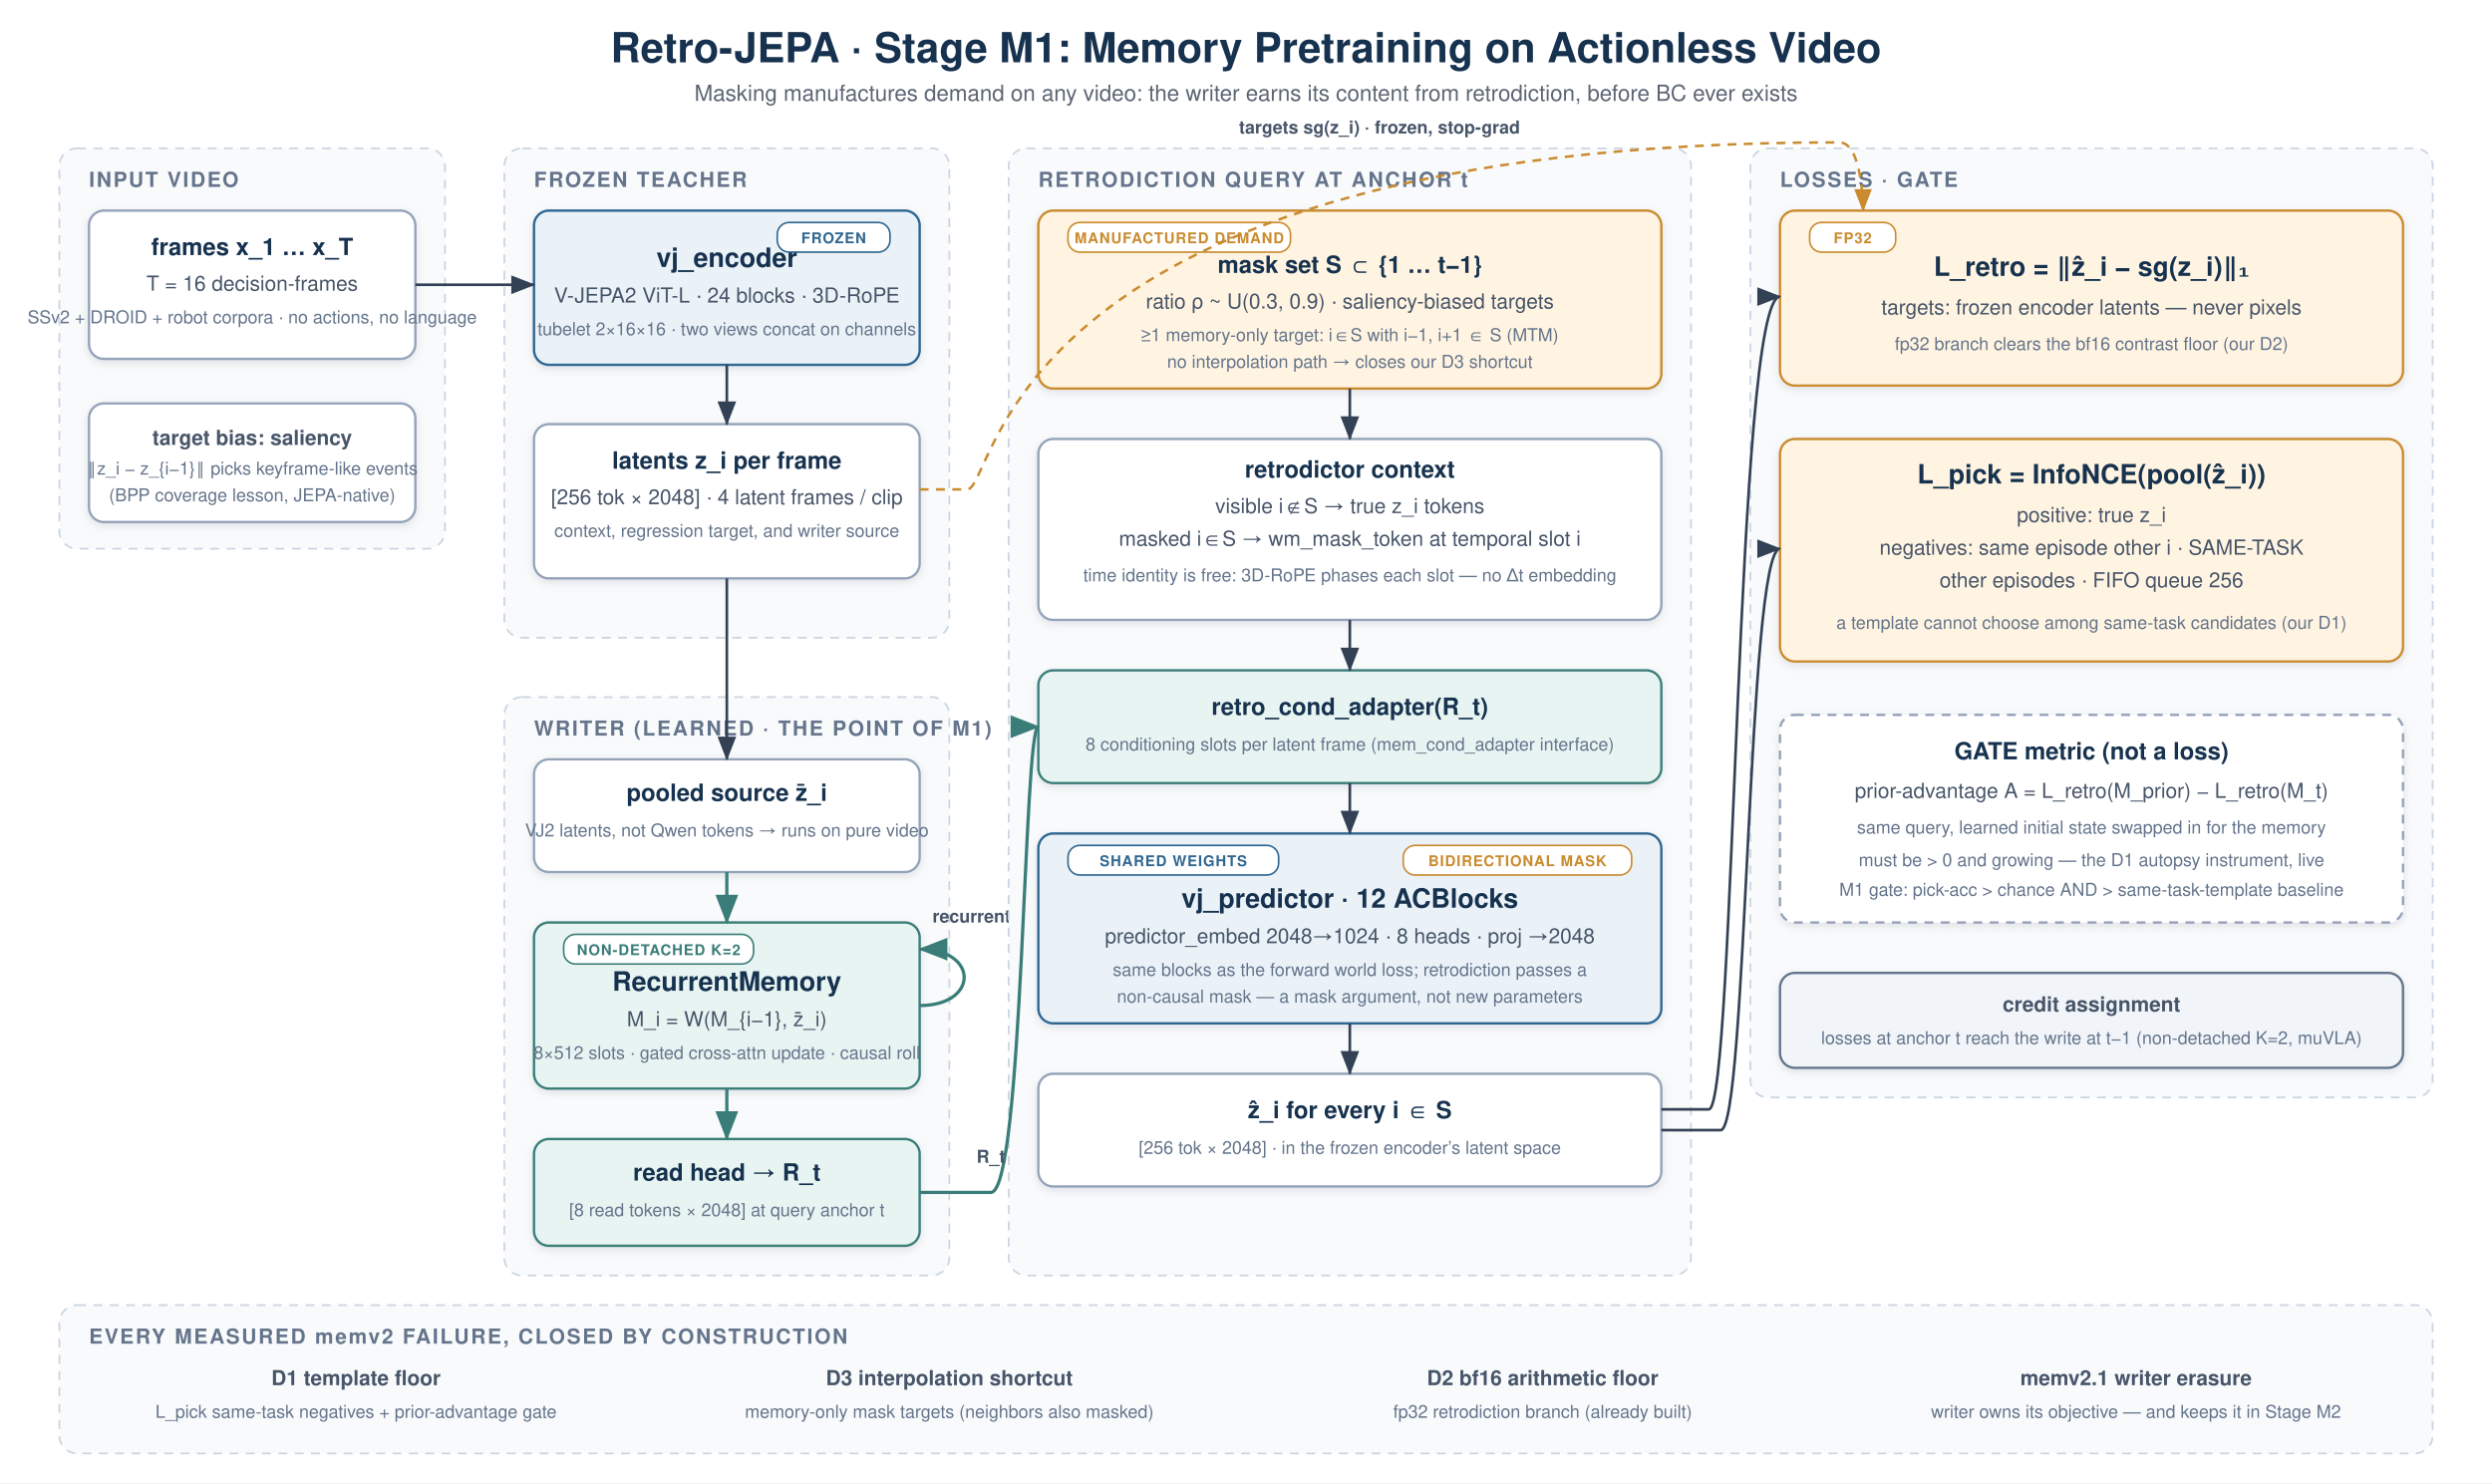
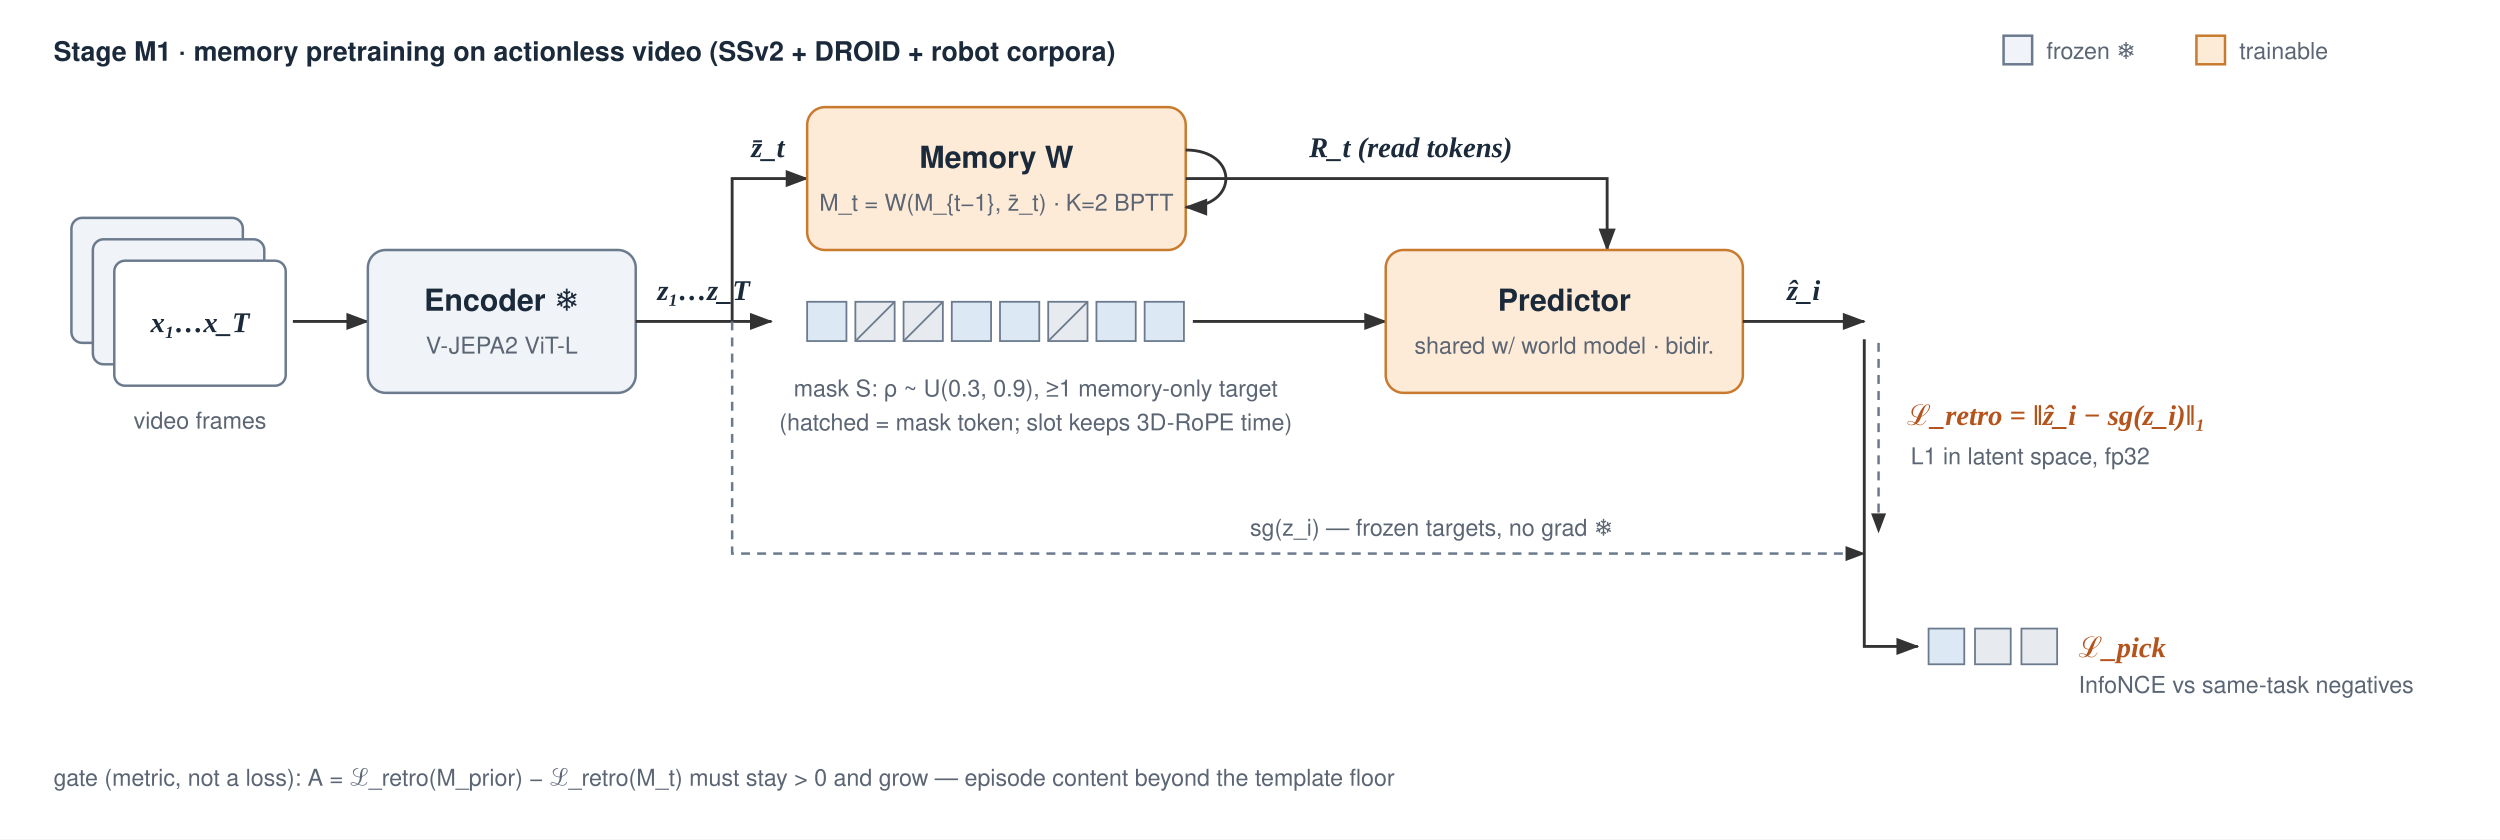
- <svg xmlns="http://www.w3.org/2000/svg" width="1680" height="1000" viewBox="0 0 1680 1000" role="img" aria-labelledby="title desc">
+ <svg xmlns="http://www.w3.org/2000/svg" width="1400" height="470" viewBox="0 0 1400 470" role="img" aria-labelledby="title">
  <defs>
-     <marker id="arrow" markerWidth="10" markerHeight="10" refX="8.5" refY="3.5" orient="auto" markerUnits="strokeWidth">
-       <path d="M0,0 L9,3.5 L0,7 Z" fill="#334155" />
+     <marker id="ah" markerWidth="9" markerHeight="8" refX="7.5" refY="3" orient="auto" markerUnits="strokeWidth">
+       <path d="M0,0 L8,3 L0,6 Z" fill="#333333" />
    </marker>
-     <marker id="arrowTeal" markerWidth="10" markerHeight="10" refX="8.5" refY="3.5" orient="auto" markerUnits="strokeWidth">
-       <path d="M0,0 L9,3.5 L0,7 Z" fill="#3A7D78" />
-     </marker>
-     <marker id="arrowAmber" markerWidth="10" markerHeight="10" refX="8.5" refY="3.5" orient="auto" markerUnits="strokeWidth">
-       <path d="M0,0 L9,3.5 L0,7 Z" fill="#C98B2E" />
-     </marker>
-     <filter id="softShadow" x="-15%" y="-15%" width="130%" height="140%">
-       <feDropShadow dx="0" dy="2" stdDeviation="3" flood-color="#0F172A" flood-opacity="0.10" />
-     </filter>
    <style>
-       .title { font: 700 28px Helvetica, Arial, sans-serif; fill: #16324F; }
-       .subtitle { font: 400 15px Helvetica, Arial, sans-serif; fill: #5B6573; }
-       .group { fill: #F8FAFC; stroke: #CBD5E1; stroke-width: 1.2; stroke-dasharray: 6 5; }
-       .group-label { font: 700 14px Helvetica, Arial, sans-serif; letter-spacing: 1.2px; fill: #64748B; }
-       .box { stroke-width: 1.6; filter: url(#softShadow); }
-       .blue { fill: #EAF2F8; stroke: #2F6690; }
-       .teal { fill: #E8F4F2; stroke: #3A7D78; }
-       .amber { fill: #FFF4E1; stroke: #C98B2E; }
-       .gray { fill: #F1F5F9; stroke: #64748B; }
-       .white { fill: #FFFFFF; stroke: #94A3B8; }
-       .label { font: 700 18px Helvetica, Arial, sans-serif; fill: #16324F; text-anchor: middle; }
-       .small { font: 400 14px Helvetica, Arial, sans-serif; fill: #475569; text-anchor: middle; }
-       .tiny { font: 400 12px Helvetica, Arial, sans-serif; fill: #64748B; text-anchor: middle; }
-       .edge { fill: none; stroke: #334155; stroke-width: 1.8; marker-end: url(#arrow); }
-       .mem-edge { fill: none; stroke: #3A7D78; stroke-width: 2.2; marker-end: url(#arrowTeal); }
-       .dependency { fill: none; stroke: #C98B2E; stroke-width: 1.7; stroke-dasharray: 6 5; marker-end: url(#arrowAmber); }
-       .edge-label { font: 600 12px Helvetica, Arial, sans-serif; fill: #475569; text-anchor: middle; }
-       .badge { fill: #FFFFFF; stroke-width: 1.1; }
-       .badge-text { font: 700 10px Helvetica, Arial, sans-serif; letter-spacing: 0.6px; text-anchor: middle; }
+       .mod   { font: 700 17px Helvetica, Arial, sans-serif; fill: #1B2A3A; text-anchor: middle; }
+       .sub   { font: 400 13px Helvetica, Arial, sans-serif; fill: #5B6573; text-anchor: middle; }
+       .mathm { font: italic 600 16px Georgia, 'Times New Roman', serif; fill: #1B2A3A; text-anchor: middle; }
+       .loss  { font: italic 700 16px Georgia, 'Times New Roman', serif; fill: #B4531B; }
+       .note  { font: 400 13px Helvetica, Arial, sans-serif; fill: #5B6573; }
+       .cap   { font: 700 15px Helvetica, Arial, sans-serif; fill: #1B2A3A; }
+       .frozen    { fill: #F0F3F7; stroke: #6B7A8D; stroke-width: 1.4; }
+       .trainable { fill: #FDEBD7; stroke: #C87B2E; stroke-width: 1.4; }
+       .flow  { fill: none; stroke: #333333; stroke-width: 1.6; marker-end: url(#ah); }
+       .sg    { fill: none; stroke: #6B7A8D; stroke-width: 1.4; stroke-dasharray: 5 4; marker-end: url(#ah); }
+       .tokv  { fill: #DCE9F5; stroke: #6B7A8D; stroke-width: 1; }
+       .tokm  { fill: #E7EAEE; stroke: #6B7A8D; stroke-width: 1; }
    </style>
  </defs>
-   <rect x="0" y="0" width="1680" height="1000" fill="#FFFFFF" />
-   <text x="840" y="42" class="title" text-anchor="middle">Retro-JEPA · Stage M1: Memory Pretraining on Actionless Video</text>
-   <text x="840" y="68" class="subtitle" text-anchor="middle">Masking manufactures demand on any video: the writer earns its content from retrodiction, before BC ever exists</text>
-   <rect x="40" y="100" width="260" height="270" rx="12" class="group" />
-   <text x="60" y="126" class="group-label">INPUT VIDEO</text>
-   <rect x="60" y="142" width="220" height="100" rx="10" class="box white" />
-   <text x="170" y="172" class="label" style="font-size:16px">frames x_1 … x_T</text>
-   <text x="170" y="196" class="small">T = 16 decision-frames</text>
-   <text x="170" y="218" class="tiny">SSv2 + DROID + robot corpora · no actions, no language</text>
-   <rect x="60" y="272" width="220" height="80" rx="10" class="box white" />
-   <text x="170" y="300" class="small" style="font-weight:700">target bias: saliency</text>
-   <text x="170" y="320" class="tiny">‖z_i − z_{i−1}‖ picks keyframe-like events</text>
-   <text x="170" y="338" class="tiny">(BPP coverage lesson, JEPA-native)</text>
-   <rect x="340" y="100" width="300" height="330" rx="12" class="group" />
-   <text x="360" y="126" class="group-label">FROZEN TEACHER</text>
-   <rect x="360" y="142" width="260" height="104" rx="10" class="box blue" />
-   <rect x="524" y="150" width="76" height="20" rx="8" class="badge" stroke="#2F6690" />
-   <text x="562" y="164" class="badge-text" fill="#2F6690">FROZEN</text>
-   <text x="490" y="180" class="label">vj_encoder</text>
-   <text x="490" y="204" class="small">V-JEPA2 ViT-L · 24 blocks · 3D-RoPE</text>
-   <text x="490" y="226" class="tiny">tubelet 2×16×16 · two views concat on channels</text>
-   <rect x="360" y="286" width="260" height="104" rx="10" class="box white" />
-   <text x="490" y="316" class="label" style="font-size:16px">latents z_i per frame</text>
-   <text x="490" y="340" class="small">[256 tok × 2048] · 4 latent frames / clip</text>
-   <text x="490" y="362" class="tiny">context, regression target, and writer source</text>
-   <path d="M280 192 H360" class="edge" />
-   <path d="M490 246 V286" class="edge" />
-   <rect x="340" y="470" width="300" height="390" rx="12" class="group" />
-   <text x="360" y="496" class="group-label">WRITER (LEARNED · THE POINT OF M1)</text>
-   <rect x="360" y="512" width="260" height="76" rx="10" class="box white" />
-   <text x="490" y="540" class="label" style="font-size:16px">pooled source z̄_i</text>
-   <text x="490" y="564" class="tiny">VJ2 latents, not Qwen tokens → runs on pure video</text>
-   <rect x="360" y="622" width="260" height="112" rx="10" class="box teal" />
-   <rect x="380" y="630" width="128" height="20" rx="8" class="badge" stroke="#3A7D78" />
-   <text x="444" y="644" class="badge-text" fill="#3A7D78">NON-DETACHED K=2</text>
-   <text x="490" y="668" class="label">RecurrentMemory</text>
-   <text x="490" y="692" class="small">M_i = W(M_{i−1}, z̄_i)</text>
-   <text x="490" y="714" class="tiny">8×512 slots · gated cross-attn update · causal roll</text>
-   <rect x="360" y="768" width="260" height="72" rx="10" class="box teal" />
-   <text x="490" y="796" class="label" style="font-size:16px">read head → R_t</text>
-   <text x="490" y="820" class="tiny">[8 read tokens × 2048] at query anchor t</text>
-   <path d="M490 390 V512" class="edge" />
-   <path d="M490 588 V622" class="mem-edge" />
-   <path d="M620 678 C 660 678 660 640 620 640" class="mem-edge" />
-   <text x="655" y="622" class="edge-label">recurrent</text>
-   <path d="M490 734 V768" class="mem-edge" />
-   <rect x="680" y="100" width="460" height="760" rx="12" class="group" />
-   <text x="700" y="126" class="group-label">RETRODICTION QUERY AT ANCHOR t</text>
-   <rect x="700" y="142" width="420" height="120" rx="10" class="box amber" />
-   <rect x="720" y="150" width="150" height="20" rx="8" class="badge" stroke="#C98B2E" />
-   <text x="795" y="164" class="badge-text" fill="#C98B2E">MANUFACTURED DEMAND</text>
-   <text x="910" y="184" class="label" style="font-size:16px">mask set S ⊂ {1 … t−1}</text>
-   <text x="910" y="208" class="small">ratio ρ ~ U(0.3, 0.9) · saliency-biased targets</text>
-   <text x="910" y="230" class="tiny">≥1 memory-only target: i∈S with i−1, i+1 ∈ S (MTM)</text>
-   <text x="910" y="248" class="tiny">no interpolation path → closes our D3 shortcut</text>
-   <rect x="700" y="296" width="420" height="122" rx="10" class="box white" />
-   <text x="910" y="322" class="label" style="font-size:16px">retrodictor context</text>
-   <text x="910" y="346" class="small">visible i∉S → true z_i tokens</text>
-   <text x="910" y="368" class="small">masked i∈S → wm_mask_token at temporal slot i</text>
-   <text x="910" y="392" class="tiny">time identity is free: 3D-RoPE phases each slot — no Δt embedding</text>
-   <rect x="700" y="452" width="420" height="76" rx="10" class="box teal" />
-   <text x="910" y="482" class="label" style="font-size:16px">retro_cond_adapter(R_t)</text>
-   <text x="910" y="506" class="tiny">8 conditioning slots per latent frame (mem_cond_adapter interface)</text>
-   <rect x="700" y="562" width="420" height="128" rx="10" class="box blue" />
-   <rect x="720" y="570" width="142" height="20" rx="8" class="badge" stroke="#2F6690" />
-   <text x="791" y="584" class="badge-text" fill="#2F6690">SHARED WEIGHTS</text>
-   <rect x="946" y="570" width="154" height="20" rx="8" class="badge" stroke="#C98B2E" />
-   <text x="1023" y="584" class="badge-text" fill="#C98B2E">BIDIRECTIONAL MASK</text>
-   <text x="910" y="612" class="label">vj_predictor · 12 ACBlocks</text>
-   <text x="910" y="636" class="small">predictor_embed 2048→1024 · 8 heads · proj →2048</text>
-   <text x="910" y="658" class="tiny">same blocks as the forward world loss; retrodiction passes a</text>
-   <text x="910" y="676" class="tiny">non-causal mask — a mask argument, not new parameters</text>
-   <rect x="700" y="724" width="420" height="76" rx="10" class="box white" />
-   <text x="910" y="754" class="label" style="font-size:16px">ẑ_i for every i ∈ S</text>
-   <text x="910" y="778" class="tiny">[256 tok × 2048] · in the frozen encoder’s latent space</text>
-   <path d="M910 262 V296" class="edge" />
-   <path d="M910 418 V452" class="edge" />
-   <path d="M910 528 V562" class="edge" />
-   <path d="M910 690 V724" class="edge" />
-   <path d="M620 804 H668 C 690 804 690 490 700 490" class="mem-edge" />
-   <text x="668" y="784" class="edge-label">R_t</text>
-   <rect x="1180" y="100" width="460" height="640" rx="12" class="group" />
-   <text x="1200" y="126" class="group-label">LOSSES · GATE</text>
-   <rect x="1200" y="142" width="420" height="118" rx="10" class="box amber" />
-   <rect x="1220" y="150" width="58" height="20" rx="8" class="badge" stroke="#C98B2E" />
-   <text x="1249" y="164" class="badge-text" fill="#C98B2E">FP32</text>
-   <text x="1410" y="186" class="label">L_retro = ‖ẑ_i − sg(z_i)‖₁</text>
-   <text x="1410" y="212" class="small">targets: frozen encoder latents — never pixels</text>
-   <text x="1410" y="236" class="tiny">fp32 branch clears the bf16 contrast floor (our D2)</text>
-   <rect x="1200" y="296" width="420" height="150" rx="10" class="box amber" />
-   <text x="1410" y="326" class="label">L_pick = InfoNCE(pool(ẑ_i))</text>
-   <text x="1410" y="352" class="small">positive: true z_i</text>
-   <text x="1410" y="374" class="small">negatives: same episode other i · SAME-TASK</text>
-   <text x="1410" y="396" class="small">other episodes · FIFO queue 256</text>
-   <text x="1410" y="424" class="tiny">a template cannot choose among same-task candidates (our D1)</text>
-   <rect x="1200" y="482" width="420" height="140" rx="10" class="box white" stroke-dasharray="6 5" />
-   <text x="1410" y="512" class="label" style="font-size:16px">GATE metric (not a loss)</text>
-   <text x="1410" y="538" class="small">prior-advantage A = L_retro(M_prior) − L_retro(M_t)</text>
-   <text x="1410" y="562" class="tiny">same query, learned initial state swapped in for the memory</text>
-   <text x="1410" y="584" class="tiny">must be &gt; 0 and growing — the D1 autopsy instrument, live</text>
-   <text x="1410" y="604" class="tiny">M1 gate: pick-acc &gt; chance AND &gt; same-task-template baseline</text>
-   <rect x="1200" y="656" width="420" height="64" rx="10" class="box gray" />
-   <text x="1410" y="682" class="small" style="font-weight:700">credit assignment</text>
-   <text x="1410" y="704" class="tiny">losses at anchor t reach the write at t−1 (non-detached K=2, muVLA)</text>
-   <path d="M1120 748 H1152 C 1170 748 1170 200 1200 200" class="edge" />
-   <path d="M1120 762 H1160 C 1178 762 1178 370 1200 370" class="edge" />
-   <path d="M620 330 H652 C 672 330 672 96 1240 96 C 1256 96 1256 142 1256 142" class="dependency" />
-   <text x="930" y="90" class="edge-label" fill="#C98B2E">targets sg(z_i) · frozen, stop-grad</text>
-   <rect x="40" y="880" width="1600" height="100" rx="12" class="group" />
-   <text x="60" y="906" class="group-label">EVERY MEASURED memv2 FAILURE, CLOSED BY CONSTRUCTION</text>
-   <text x="240" y="934" class="small" style="font-weight:700">D1 template floor</text>
-   <text x="240" y="956" class="tiny">L_pick same-task negatives + prior-advantage gate</text>
-   <text x="640" y="934" class="small" style="font-weight:700">D3 interpolation shortcut</text>
-   <text x="640" y="956" class="tiny">memory-only mask targets (neighbors also masked)</text>
-   <text x="1040" y="934" class="small" style="font-weight:700">D2 bf16 arithmetic floor</text>
-   <text x="1040" y="956" class="tiny">fp32 retrodiction branch (already built)</text>
-   <text x="1440" y="934" class="small" style="font-weight:700">memv2.1 writer erasure</text>
-   <text x="1440" y="956" class="tiny">writer owns its objective — and keeps it in Stage M2</text>
+   <rect x="0" y="0" width="1400" height="470" fill="#FFFFFF" />
+   <text x="30" y="34" class="cap">Stage M1 · memory pretraining on actionless video (SSv2 + DROID + robot corpora)</text>
+   <rect x="1122" y="20" width="16" height="16" class="frozen" />
+   <text x="1146" y="33" class="note">frozen ❄</text>
+   <rect x="1230" y="20" width="16" height="16" class="trainable" />
+   <text x="1254" y="33" class="note">trainable</text>
+   <rect x="40" y="122" width="96" height="70" rx="6" class="frozen" stroke-dasharray="0" />
+   <rect x="52" y="134" width="96" height="70" rx="6" class="frozen" />
+   <rect x="64" y="146" width="96" height="70" rx="6" fill="#FFFFFF" stroke="#6B7A8D" stroke-width="1.4" />
+   <text x="112" y="186" class="mathm">x₁…x_T</text>
+   <text x="112" y="240" class="sub">video frames</text>
+   <path d="M164 180 H206" class="flow" />
+   <rect x="206" y="140" width="150" height="80" rx="10" class="frozen" />
+   <text x="281" y="174" class="mod">Encoder ❄</text>
+   <text x="281" y="198" class="sub">V-JEPA2 ViT-L</text>
+   <path d="M356 180 H432" class="flow" />
+   <text x="394" y="168" class="mathm">z₁…z_T</text>
+   <path d="M410 180 V100 H452" class="flow" />
+   <text x="430" y="88" class="mathm">z̄_t</text>
+   <rect x="452" y="60" width="212" height="80" rx="10" class="trainable" />
+   <text x="558" y="94" class="mod">Memory  W</text>
+   <text x="558" y="118" class="sub">M_t = W(M_{t−1}, z̄_t) · K=2 BPTT</text>
+   <path d="M664 84 C 694 84 694 116 664 116" class="flow" />
+   <path d="M664 100 H900 V140" class="flow" />
+   <text x="790" y="88" class="mathm">R_t  (read tokens)</text>
+   <rect x="452" y="169" width="22" height="22" class="tokv" />
+   <rect x="479" y="169" width="22" height="22" class="tokm" />
+   <line x1="479" y1="191" x2="501" y2="169" stroke="#6B7A8D" stroke-width="1" />
+   <rect x="506" y="169" width="22" height="22" class="tokm" />
+   <line x1="506" y1="191" x2="528" y2="169" stroke="#6B7A8D" stroke-width="1" />
+   <rect x="533" y="169" width="22" height="22" class="tokv" />
+   <rect x="560" y="169" width="22" height="22" class="tokv" />
+   <rect x="587" y="169" width="22" height="22" class="tokm" />
+   <line x1="587" y1="191" x2="609" y2="169" stroke="#6B7A8D" stroke-width="1" />
+   <rect x="614" y="169" width="22" height="22" class="tokv" />
+   <rect x="641" y="169" width="22" height="22" class="tokv" />
+   <text x="580" y="222" class="sub">mask S: ρ ~ U(0.3, 0.9), ≥1 memory-only target</text>
+   <text x="580" y="241" class="sub">(hatched = mask token; slot keeps 3D-RoPE time)</text>
+   <path d="M668 180 H776" class="flow" />
+   <rect x="776" y="140" width="200" height="80" rx="10" class="trainable" />
+   <text x="876" y="174" class="mod">Predictor</text>
+   <text x="876" y="198" class="sub">shared w/ world model · bidir.</text>
+   <path d="M976 180 H1044" class="flow" />
+   <text x="1010" y="168" class="mathm">ẑ_i</text>
+   <path d="M410 180 V310 H1044" class="sg" />
+   <text x="700" y="300" class="note">sg(z_i)  —  frozen targets, no grad  ❄</text>
+   <path d="M1052 192 V298" class="sg" marker-end="none" />
+   <text x="1068" y="238" class="loss">ℒ_retro = ‖ẑ_i − sg(z_i)‖₁</text>
+   <text x="1070" y="260" class="note">L1 in latent space, fp32</text>
+   <path d="M1044 190 V362 H1074" class="flow" />
+   <rect x="1080" y="352" width="20" height="20" class="tokv" />
+   <rect x="1106" y="352" width="20" height="20" class="tokm" />
+   <rect x="1132" y="352" width="20" height="20" class="tokm" />
+   <text x="1164" y="368" class="loss" text-anchor="start">ℒ_pick</text>
+   <text x="1164" y="388" class="note" text-anchor="start">InfoNCE vs same-task negatives</text>
+   <text x="30" y="440" class="note">gate (metric, not a loss):  A = ℒ_retro(M_prior) − ℒ_retro(M_t)  must stay &gt; 0 and grow — episode content beyond the template floor</text>
</svg>
